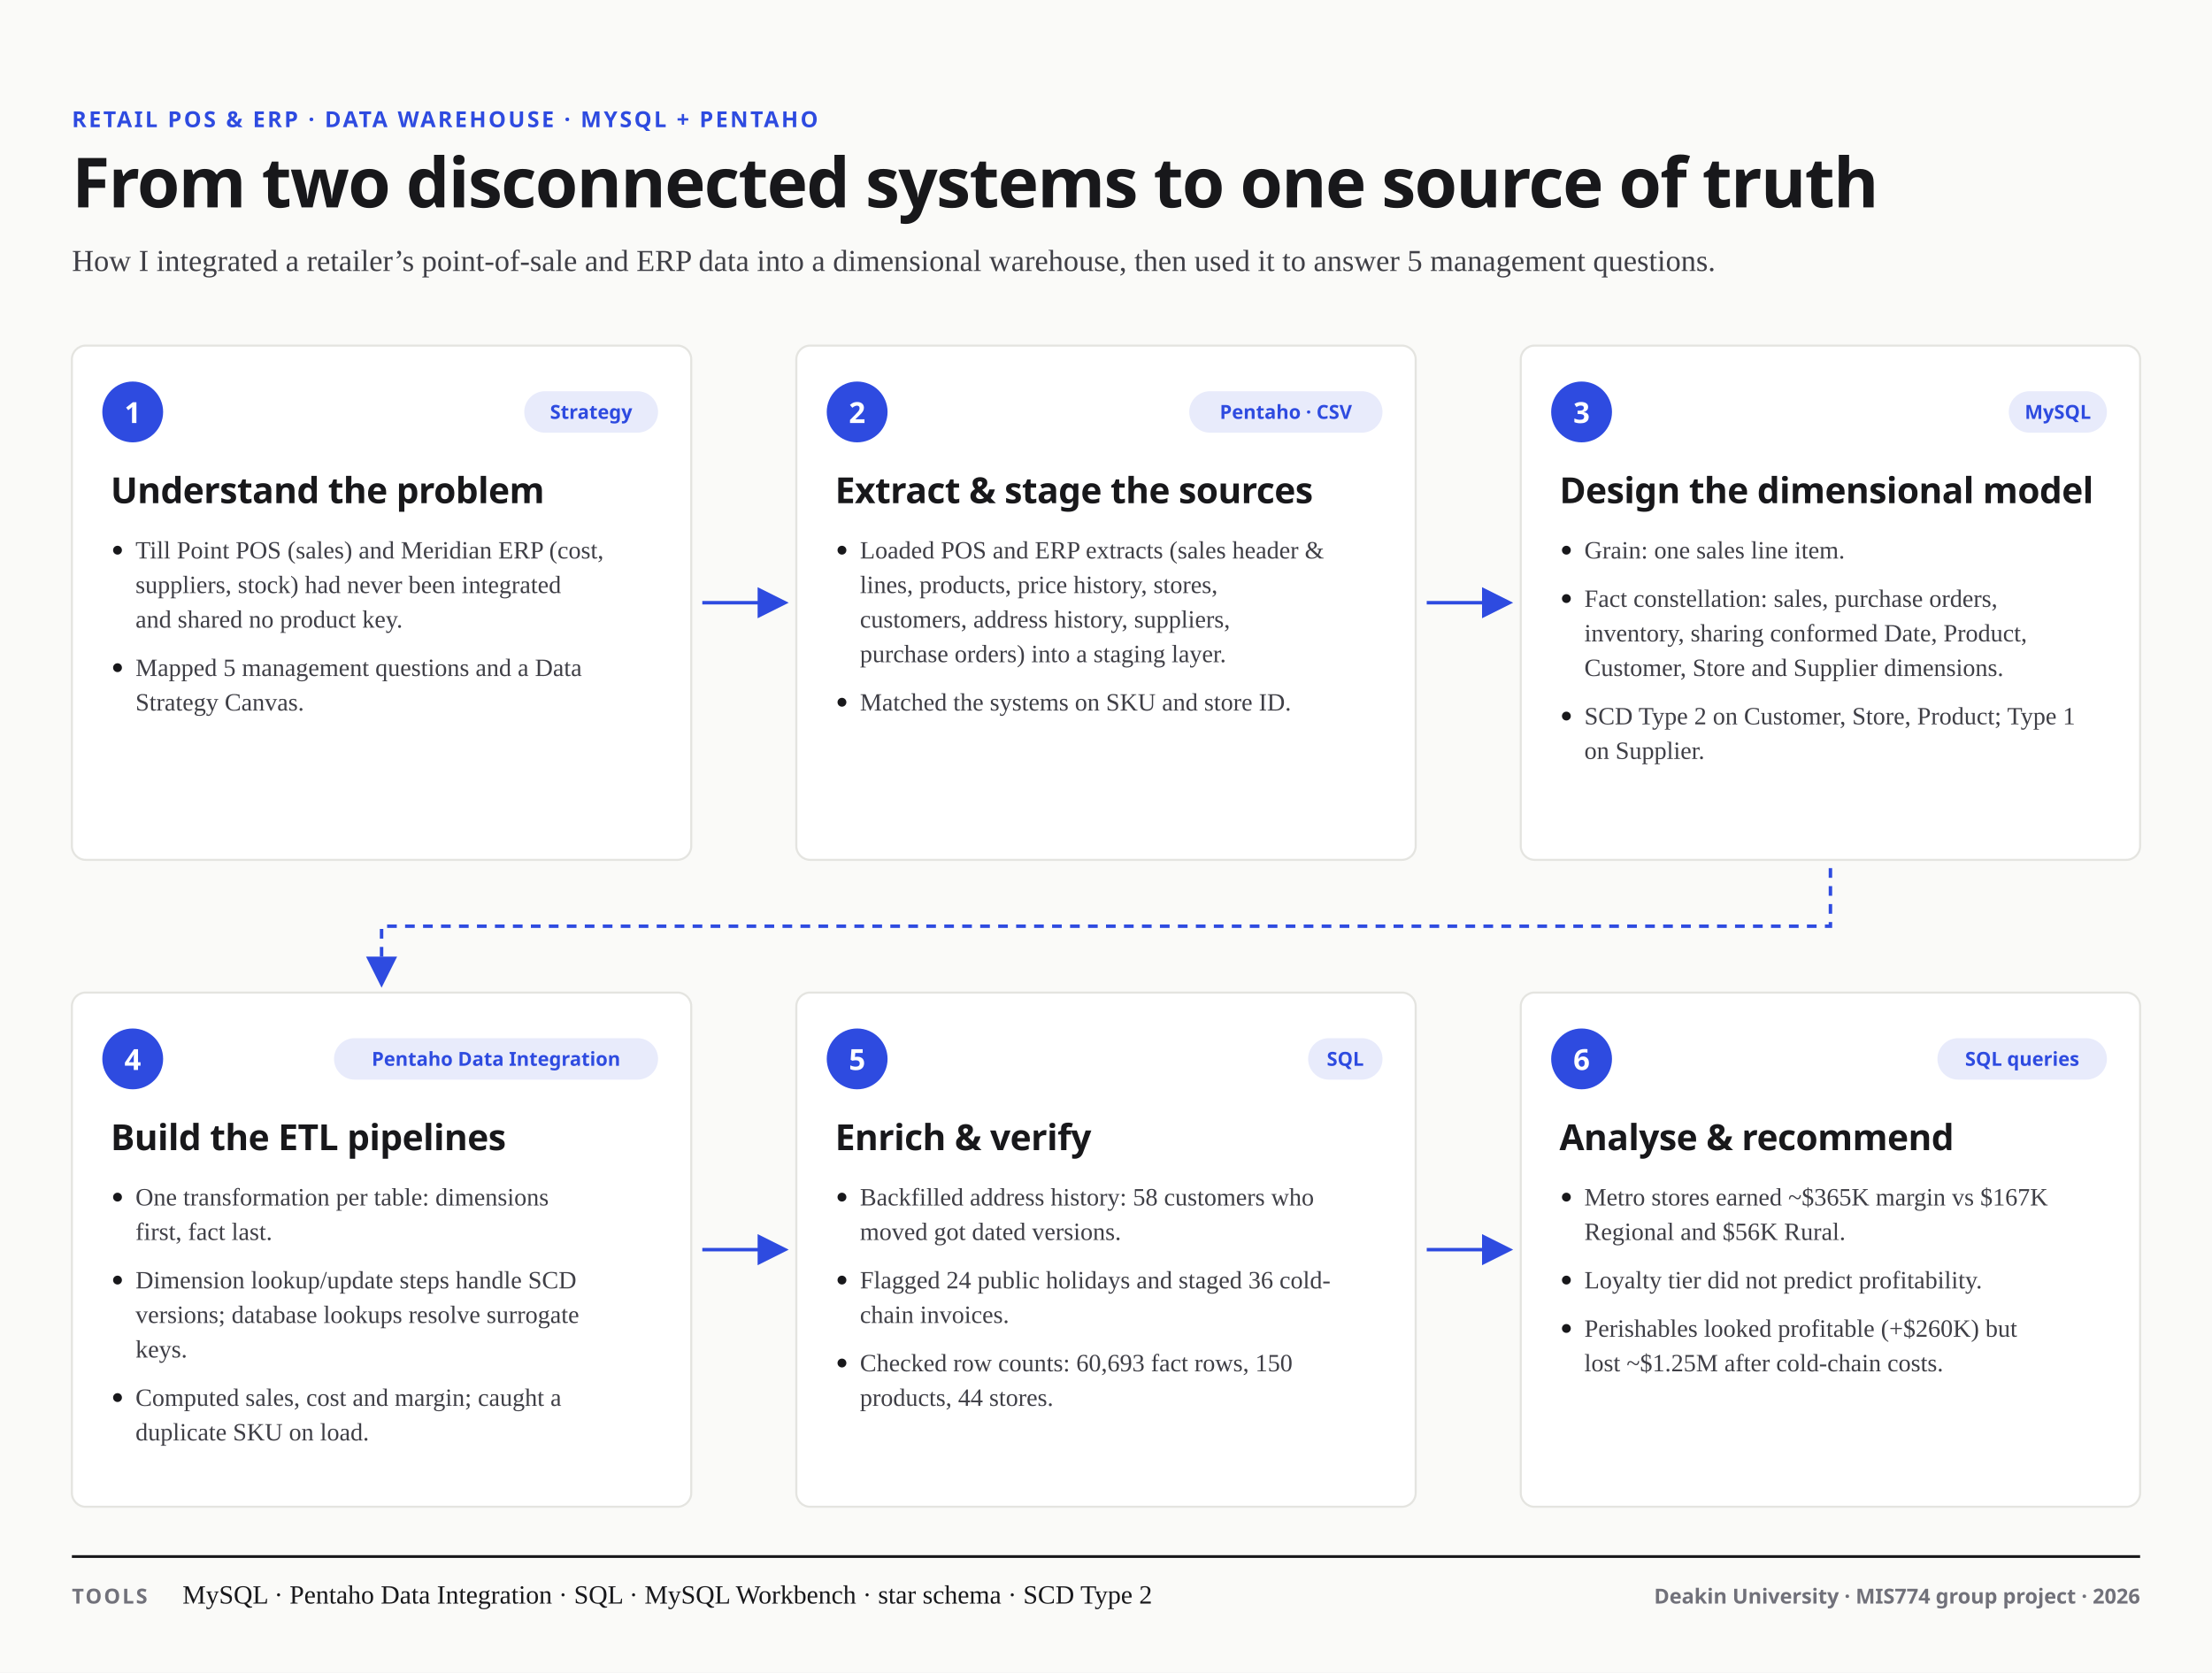
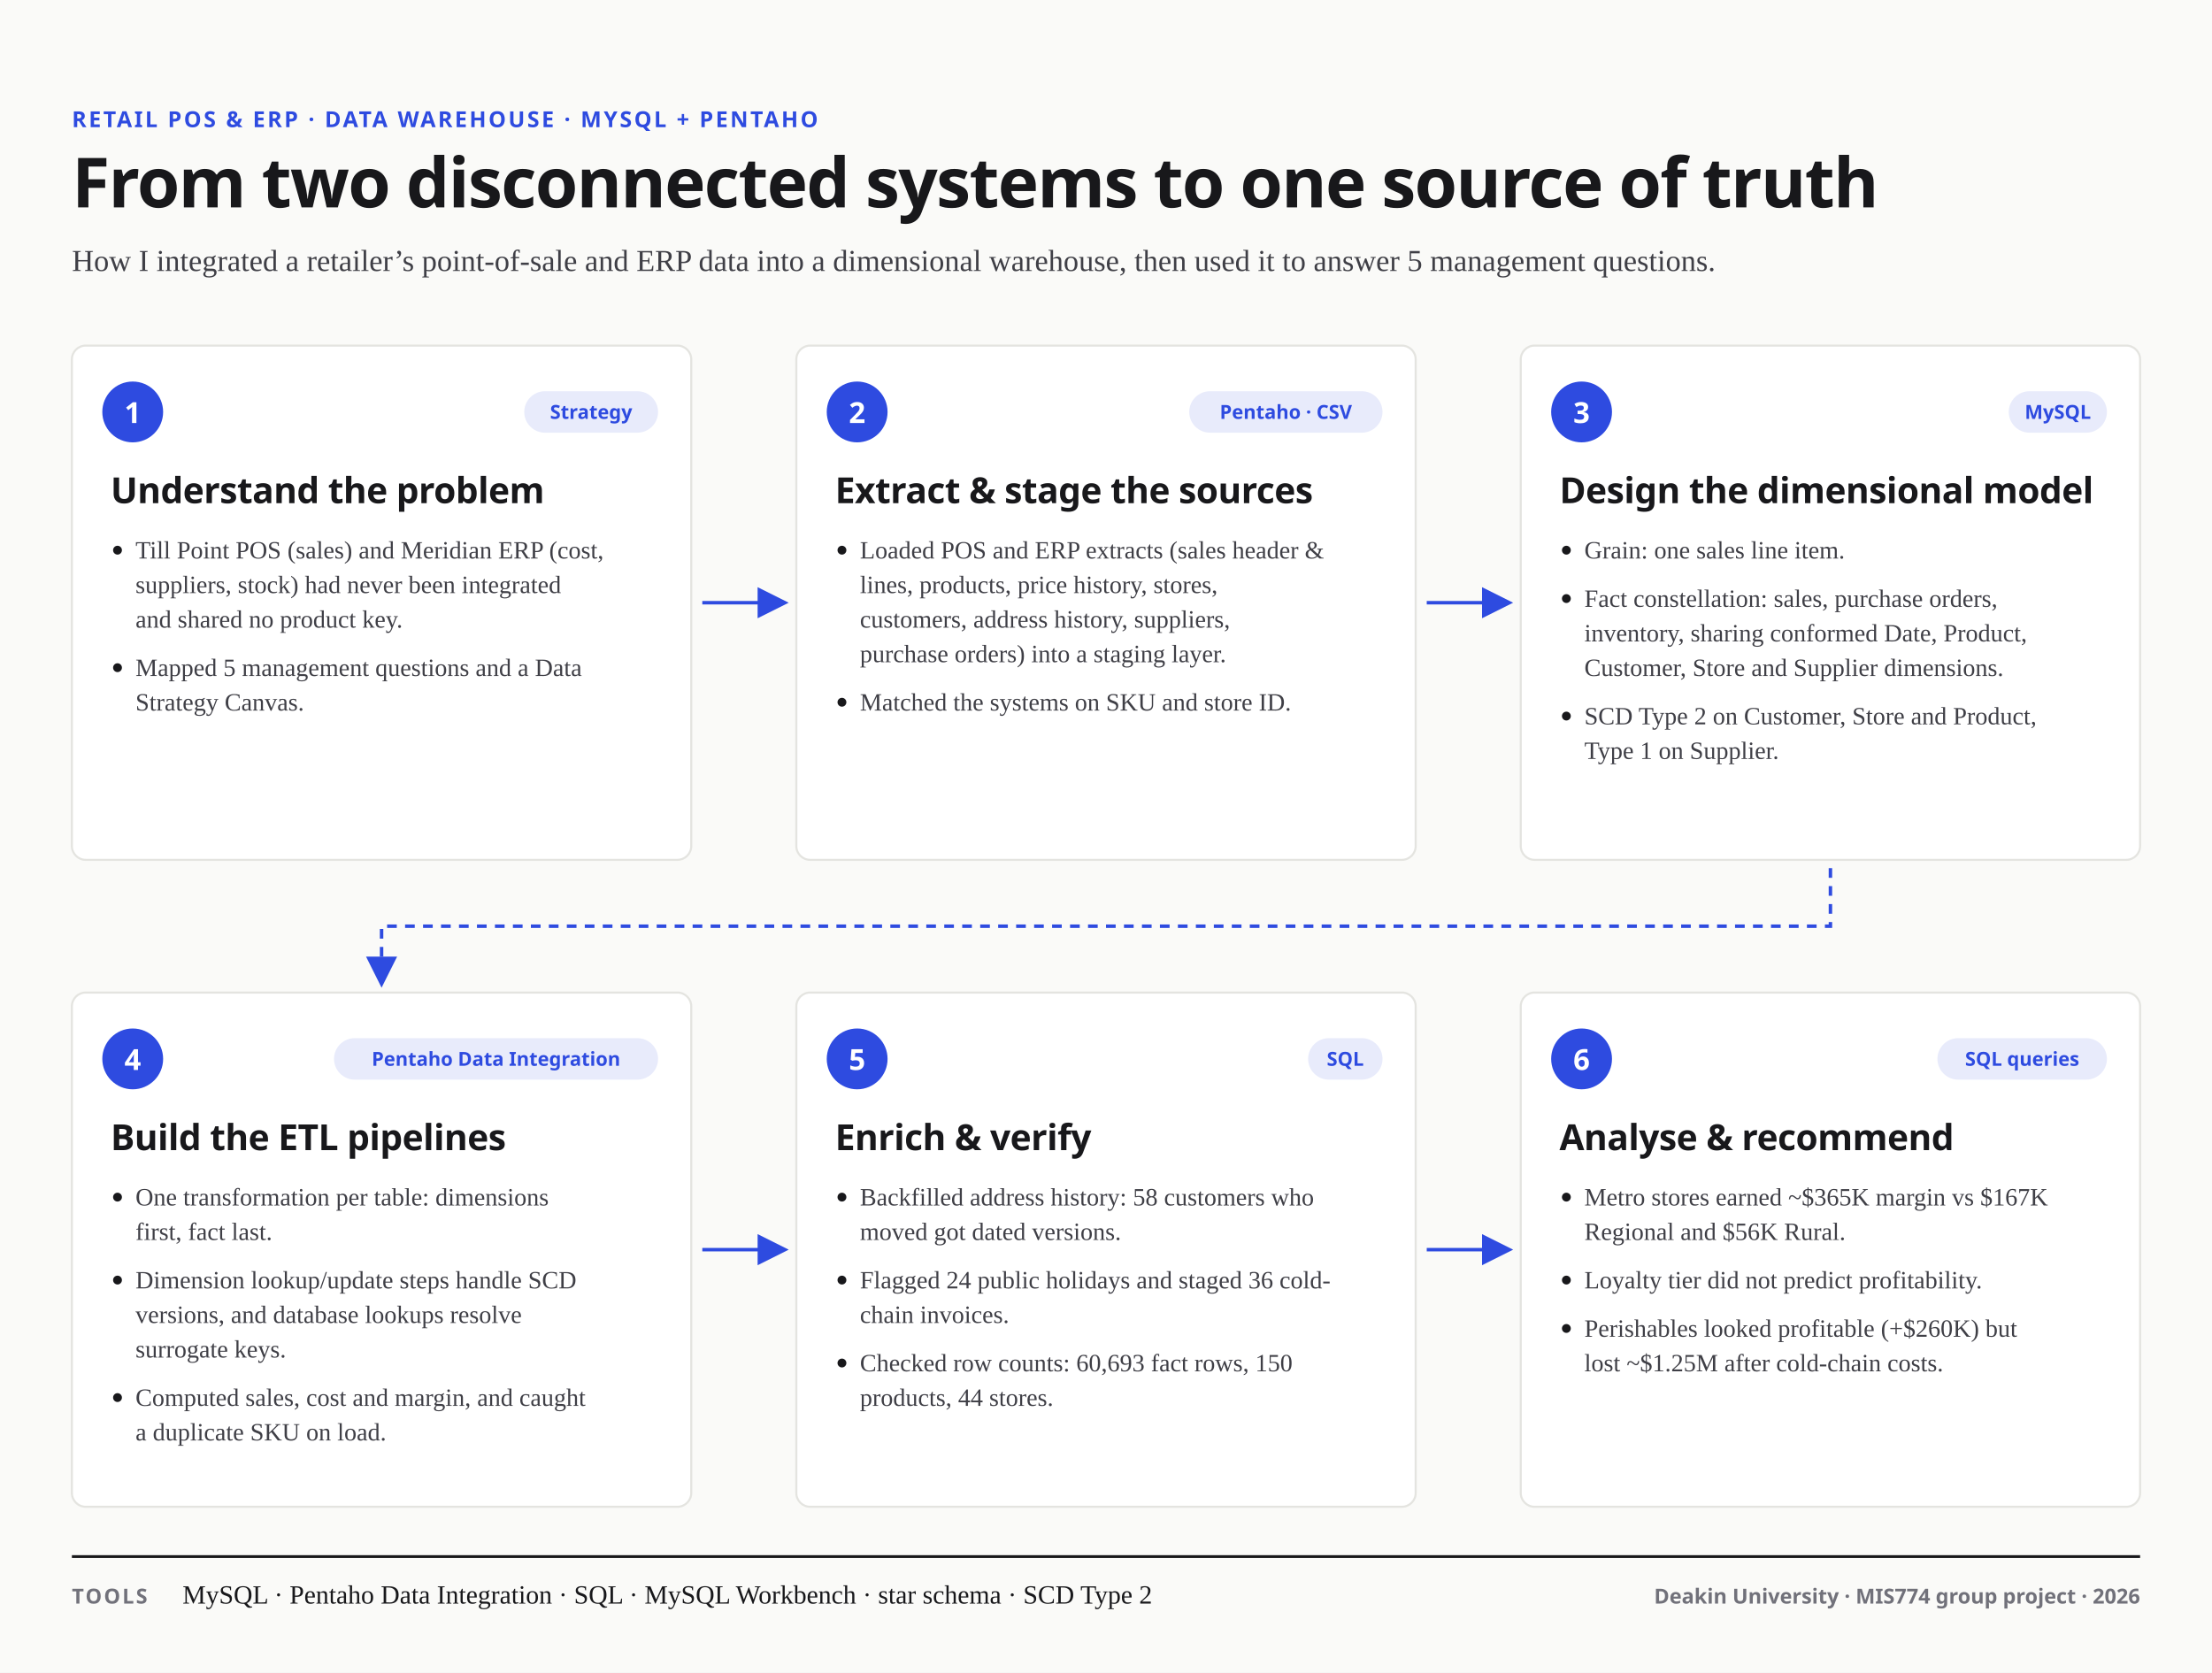
<svg xmlns="http://www.w3.org/2000/svg" viewBox="0 0 1600 1210" width="1600" height="1210" role="img" aria-labelledby="t d">
  <defs>
    <marker id="ah" viewBox="0 0 10 10" refX="8" refY="5" markerWidth="9" markerHeight="9" orient="auto-start-reverse">
      <path d="M0,0 L10,5 L0,10 z" fill="#2E4BE0" />
    </marker>
  </defs>
  <rect width="1600" height="1210" fill="#FAFAF8" />
  <text x="52" y="92" font-family="'Bricolage Grotesque', 'Segoe UI', system-ui, -apple-system, sans-serif" font-size="16" font-weight="600" letter-spacing="1.6" fill="#2E4BE0">RETAIL POS &amp; ERP · DATA WAREHOUSE · MYSQL + PENTAHO</text>
  <text x="52" y="150" font-family="'Bricolage Grotesque', 'Segoe UI', system-ui, -apple-system, sans-serif" font-size="50" font-weight="800" letter-spacing="-1" fill="#18181B">From two disconnected systems to one source of truth</text>
  <text x="52" y="196" font-family="'Newsreader', Georgia, 'Times New Roman', serif" font-size="22" fill="#3F3F46">How I integrated a retailer’s point-of-sale and ERP data into a dimensional warehouse, then used it to answer 5 management questions.</text>
  <line x1="508" y1="436.0" x2="566" y2="436.0" stroke="#2E4BE0" stroke-width="2.5" marker-end="url(#ah)" />
  <line x1="1032" y1="436.0" x2="1090" y2="436.0" stroke="#2E4BE0" stroke-width="2.5" marker-end="url(#ah)" />
  <path d="M1324.0,628 L1324.0,670.0 L276.0,670.0 L276.0,710" fill="none" stroke="#2E4BE0" stroke-width="2.5" stroke-dasharray="7 6" marker-end="url(#ah)" />
  <line x1="508" y1="904.0" x2="566" y2="904.0" stroke="#2E4BE0" stroke-width="2.5" marker-end="url(#ah)" />
  <line x1="1032" y1="904.0" x2="1090" y2="904.0" stroke="#2E4BE0" stroke-width="2.5" marker-end="url(#ah)" />
  <rect x="52" y="250" width="448" height="372" rx="10" fill="#FFFFFF" stroke="#E4E4E0" stroke-width="1.5" />
  <circle cx="96" cy="298" r="22" fill="#2E4BE0" />
  <text x="96" y="306" text-anchor="middle" font-family="'Bricolage Grotesque', 'Segoe UI', system-ui, -apple-system, sans-serif" font-size="21" font-weight="800" fill="#FFFFFF">1</text>
  <rect x="379.2" y="283" width="96.8" height="30" rx="15" fill="#E8EBFB" />
  <text x="427.6" y="303" text-anchor="middle" font-family="'Bricolage Grotesque', 'Segoe UI', system-ui, -apple-system, sans-serif" font-size="14" font-weight="600" fill="#2E4BE0">Strategy</text>
  <text x="80" y="364" font-family="'Bricolage Grotesque', 'Segoe UI', system-ui, -apple-system, sans-serif" font-size="26" font-weight="700" letter-spacing="-0.3" fill="#18181B">Understand the problem</text>
  <circle cx="85" cy="398" r="3.2" fill="#18181B" />
  <text x="98" y="404" font-family="'Newsreader', Georgia, 'Times New Roman', serif" font-size="18" fill="#3F3F46">Till Point POS (sales) and Meridian ERP (cost,</text>
  <text x="98" y="429" font-family="'Newsreader', Georgia, 'Times New Roman', serif" font-size="18" fill="#3F3F46">suppliers, stock) had never been integrated</text>
  <text x="98" y="454" font-family="'Newsreader', Georgia, 'Times New Roman', serif" font-size="18" fill="#3F3F46">and shared no product key.</text>
  <circle cx="85" cy="483" r="3.2" fill="#18181B" />
  <text x="98" y="489" font-family="'Newsreader', Georgia, 'Times New Roman', serif" font-size="18" fill="#3F3F46">Mapped 5 management questions and a Data</text>
  <text x="98" y="514" font-family="'Newsreader', Georgia, 'Times New Roman', serif" font-size="18" fill="#3F3F46">Strategy Canvas.</text>
  <rect x="576" y="250" width="448" height="372" rx="10" fill="#FFFFFF" stroke="#E4E4E0" stroke-width="1.5" />
  <circle cx="620" cy="298" r="22" fill="#2E4BE0" />
  <text x="620" y="306" text-anchor="middle" font-family="'Bricolage Grotesque', 'Segoe UI', system-ui, -apple-system, sans-serif" font-size="21" font-weight="800" fill="#FFFFFF">2</text>
  <rect x="860.2" y="283" width="139.8" height="30" rx="15" fill="#E8EBFB" />
  <text x="930.1" y="303" text-anchor="middle" font-family="'Bricolage Grotesque', 'Segoe UI', system-ui, -apple-system, sans-serif" font-size="14" font-weight="600" fill="#2E4BE0">Pentaho · CSV</text>
  <text x="604" y="364" font-family="'Bricolage Grotesque', 'Segoe UI', system-ui, -apple-system, sans-serif" font-size="26" font-weight="700" letter-spacing="-0.3" fill="#18181B">Extract &amp; stage the sources</text>
  <circle cx="609" cy="398" r="3.2" fill="#18181B" />
  <text x="622" y="404" font-family="'Newsreader', Georgia, 'Times New Roman', serif" font-size="18" fill="#3F3F46">Loaded POS and ERP extracts (sales header &amp;</text>
  <text x="622" y="429" font-family="'Newsreader', Georgia, 'Times New Roman', serif" font-size="18" fill="#3F3F46">lines, products, price history, stores,</text>
  <text x="622" y="454" font-family="'Newsreader', Georgia, 'Times New Roman', serif" font-size="18" fill="#3F3F46">customers, address history, suppliers,</text>
  <text x="622" y="479" font-family="'Newsreader', Georgia, 'Times New Roman', serif" font-size="18" fill="#3F3F46">purchase orders) into a staging layer.</text>
  <circle cx="609" cy="508" r="3.2" fill="#18181B" />
  <text x="622" y="514" font-family="'Newsreader', Georgia, 'Times New Roman', serif" font-size="18" fill="#3F3F46">Matched the systems on SKU and store ID.</text>
  <rect x="1100" y="250" width="448" height="372" rx="10" fill="#FFFFFF" stroke="#E4E4E0" stroke-width="1.5" />
  <circle cx="1144" cy="298" r="22" fill="#2E4BE0" />
  <text x="1144" y="306" text-anchor="middle" font-family="'Bricolage Grotesque', 'Segoe UI', system-ui, -apple-system, sans-serif" font-size="21" font-weight="800" fill="#FFFFFF">3</text>
  <rect x="1453.0" y="283" width="71.0" height="30" rx="15" fill="#E8EBFB" />
  <text x="1488.5" y="303" text-anchor="middle" font-family="'Bricolage Grotesque', 'Segoe UI', system-ui, -apple-system, sans-serif" font-size="14" font-weight="600" fill="#2E4BE0">MySQL</text>
  <text x="1128" y="364" font-family="'Bricolage Grotesque', 'Segoe UI', system-ui, -apple-system, sans-serif" font-size="26" font-weight="700" letter-spacing="-0.3" fill="#18181B">Design the dimensional model</text>
  <circle cx="1133" cy="398" r="3.2" fill="#18181B" />
  <text x="1146" y="404" font-family="'Newsreader', Georgia, 'Times New Roman', serif" font-size="18" fill="#3F3F46">Grain: one sales line item.</text>
  <circle cx="1133" cy="433" r="3.2" fill="#18181B" />
  <text x="1146" y="439" font-family="'Newsreader', Georgia, 'Times New Roman', serif" font-size="18" fill="#3F3F46">Fact constellation: sales, purchase orders,</text>
  <text x="1146" y="464" font-family="'Newsreader', Georgia, 'Times New Roman', serif" font-size="18" fill="#3F3F46">inventory, sharing conformed Date, Product,</text>
  <text x="1146" y="489" font-family="'Newsreader', Georgia, 'Times New Roman', serif" font-size="18" fill="#3F3F46">Customer, Store and Supplier dimensions.</text>
  <circle cx="1133" cy="518" r="3.2" fill="#18181B" />
-   <text x="1146" y="524" font-family="'Newsreader', Georgia, 'Times New Roman', serif" font-size="18" fill="#3F3F46">SCD Type 2 on Customer, Store, Product; Type 1</text>
-   <text x="1146" y="549" font-family="'Newsreader', Georgia, 'Times New Roman', serif" font-size="18" fill="#3F3F46">on Supplier.</text>
+   <text x="1146" y="524" font-family="'Newsreader', Georgia, 'Times New Roman', serif" font-size="18" fill="#3F3F46">SCD Type 2 on Customer, Store and Product,</text>
+   <text x="1146" y="549" font-family="'Newsreader', Georgia, 'Times New Roman', serif" font-size="18" fill="#3F3F46">Type 1 on Supplier.</text>
  <rect x="52" y="718" width="448" height="372" rx="10" fill="#FFFFFF" stroke="#E4E4E0" stroke-width="1.5" />
  <circle cx="96" cy="766" r="22" fill="#2E4BE0" />
  <text x="96" y="774" text-anchor="middle" font-family="'Bricolage Grotesque', 'Segoe UI', system-ui, -apple-system, sans-serif" font-size="21" font-weight="800" fill="#FFFFFF">4</text>
  <rect x="241.6" y="751" width="234.4" height="30" rx="15" fill="#E8EBFB" />
  <text x="358.8" y="771" text-anchor="middle" font-family="'Bricolage Grotesque', 'Segoe UI', system-ui, -apple-system, sans-serif" font-size="14" font-weight="600" fill="#2E4BE0">Pentaho Data Integration</text>
  <text x="80" y="832" font-family="'Bricolage Grotesque', 'Segoe UI', system-ui, -apple-system, sans-serif" font-size="26" font-weight="700" letter-spacing="-0.3" fill="#18181B">Build the ETL pipelines</text>
  <circle cx="85" cy="866" r="3.2" fill="#18181B" />
  <text x="98" y="872" font-family="'Newsreader', Georgia, 'Times New Roman', serif" font-size="18" fill="#3F3F46">One transformation per table: dimensions</text>
  <text x="98" y="897" font-family="'Newsreader', Georgia, 'Times New Roman', serif" font-size="18" fill="#3F3F46">first, fact last.</text>
  <circle cx="85" cy="926" r="3.2" fill="#18181B" />
  <text x="98" y="932" font-family="'Newsreader', Georgia, 'Times New Roman', serif" font-size="18" fill="#3F3F46">Dimension lookup/update steps handle SCD</text>
-   <text x="98" y="957" font-family="'Newsreader', Georgia, 'Times New Roman', serif" font-size="18" fill="#3F3F46">versions; database lookups resolve surrogate</text>
-   <text x="98" y="982" font-family="'Newsreader', Georgia, 'Times New Roman', serif" font-size="18" fill="#3F3F46">keys.</text>
+   <text x="98" y="957" font-family="'Newsreader', Georgia, 'Times New Roman', serif" font-size="18" fill="#3F3F46">versions, and database lookups resolve</text>
+   <text x="98" y="982" font-family="'Newsreader', Georgia, 'Times New Roman', serif" font-size="18" fill="#3F3F46">surrogate keys.</text>
  <circle cx="85" cy="1011" r="3.2" fill="#18181B" />
-   <text x="98" y="1017" font-family="'Newsreader', Georgia, 'Times New Roman', serif" font-size="18" fill="#3F3F46">Computed sales, cost and margin; caught a</text>
-   <text x="98" y="1042" font-family="'Newsreader', Georgia, 'Times New Roman', serif" font-size="18" fill="#3F3F46">duplicate SKU on load.</text>
+   <text x="98" y="1017" font-family="'Newsreader', Georgia, 'Times New Roman', serif" font-size="18" fill="#3F3F46">Computed sales, cost and margin, and caught</text>
+   <text x="98" y="1042" font-family="'Newsreader', Georgia, 'Times New Roman', serif" font-size="18" fill="#3F3F46">a duplicate SKU on load.</text>
  <rect x="576" y="718" width="448" height="372" rx="10" fill="#FFFFFF" stroke="#E4E4E0" stroke-width="1.5" />
  <circle cx="620" cy="766" r="22" fill="#2E4BE0" />
  <text x="620" y="774" text-anchor="middle" font-family="'Bricolage Grotesque', 'Segoe UI', system-ui, -apple-system, sans-serif" font-size="21" font-weight="800" fill="#FFFFFF">5</text>
  <rect x="946.2" y="751" width="53.8" height="30" rx="15" fill="#E8EBFB" />
  <text x="973.1" y="771" text-anchor="middle" font-family="'Bricolage Grotesque', 'Segoe UI', system-ui, -apple-system, sans-serif" font-size="14" font-weight="600" fill="#2E4BE0">SQL</text>
  <text x="604" y="832" font-family="'Bricolage Grotesque', 'Segoe UI', system-ui, -apple-system, sans-serif" font-size="26" font-weight="700" letter-spacing="-0.3" fill="#18181B">Enrich &amp; verify</text>
  <circle cx="609" cy="866" r="3.2" fill="#18181B" />
  <text x="622" y="872" font-family="'Newsreader', Georgia, 'Times New Roman', serif" font-size="18" fill="#3F3F46">Backfilled address history: 58 customers who</text>
  <text x="622" y="897" font-family="'Newsreader', Georgia, 'Times New Roman', serif" font-size="18" fill="#3F3F46">moved got dated versions.</text>
  <circle cx="609" cy="926" r="3.2" fill="#18181B" />
  <text x="622" y="932" font-family="'Newsreader', Georgia, 'Times New Roman', serif" font-size="18" fill="#3F3F46">Flagged 24 public holidays and staged 36 cold-</text>
  <text x="622" y="957" font-family="'Newsreader', Georgia, 'Times New Roman', serif" font-size="18" fill="#3F3F46">chain invoices.</text>
  <circle cx="609" cy="986" r="3.2" fill="#18181B" />
  <text x="622" y="992" font-family="'Newsreader', Georgia, 'Times New Roman', serif" font-size="18" fill="#3F3F46">Checked row counts: 60,693 fact rows, 150</text>
  <text x="622" y="1017" font-family="'Newsreader', Georgia, 'Times New Roman', serif" font-size="18" fill="#3F3F46">products, 44 stores.</text>
  <rect x="1100" y="718" width="448" height="372" rx="10" fill="#FFFFFF" stroke="#E4E4E0" stroke-width="1.5" />
  <circle cx="1144" cy="766" r="22" fill="#2E4BE0" />
  <text x="1144" y="774" text-anchor="middle" font-family="'Bricolage Grotesque', 'Segoe UI', system-ui, -apple-system, sans-serif" font-size="21" font-weight="800" fill="#FFFFFF">6</text>
  <rect x="1401.4" y="751" width="122.6" height="30" rx="15" fill="#E8EBFB" />
  <text x="1462.7" y="771" text-anchor="middle" font-family="'Bricolage Grotesque', 'Segoe UI', system-ui, -apple-system, sans-serif" font-size="14" font-weight="600" fill="#2E4BE0">SQL queries</text>
  <text x="1128" y="832" font-family="'Bricolage Grotesque', 'Segoe UI', system-ui, -apple-system, sans-serif" font-size="26" font-weight="700" letter-spacing="-0.3" fill="#18181B">Analyse &amp; recommend</text>
  <circle cx="1133" cy="866" r="3.2" fill="#18181B" />
  <text x="1146" y="872" font-family="'Newsreader', Georgia, 'Times New Roman', serif" font-size="18" fill="#3F3F46">Metro stores earned ~$365K margin vs $167K</text>
  <text x="1146" y="897" font-family="'Newsreader', Georgia, 'Times New Roman', serif" font-size="18" fill="#3F3F46">Regional and $56K Rural.</text>
  <circle cx="1133" cy="926" r="3.2" fill="#18181B" />
  <text x="1146" y="932" font-family="'Newsreader', Georgia, 'Times New Roman', serif" font-size="18" fill="#3F3F46">Loyalty tier did not predict profitability.</text>
  <circle cx="1133" cy="961" r="3.2" fill="#18181B" />
  <text x="1146" y="967" font-family="'Newsreader', Georgia, 'Times New Roman', serif" font-size="18" fill="#3F3F46">Perishables looked profitable (+$260K) but</text>
  <text x="1146" y="992" font-family="'Newsreader', Georgia, 'Times New Roman', serif" font-size="18" fill="#3F3F46">lost ~$1.25M after cold-chain costs.</text>
  <line x1="52" y1="1126" x2="1548" y2="1126" stroke="#18181B" stroke-width="2" />
  <text x="52" y="1160" font-family="'Bricolage Grotesque', 'Segoe UI', system-ui, -apple-system, sans-serif" font-size="15" font-weight="600" letter-spacing="1.4" fill="#71717A">TOOLS</text>
  <text x="132" y="1160" font-family="'Newsreader', Georgia, 'Times New Roman', serif" font-size="19" fill="#18181B">MySQL · Pentaho Data Integration · SQL · MySQL Workbench · star schema · SCD Type 2</text>
  <text x="1548" y="1160" text-anchor="end" font-family="'Bricolage Grotesque', 'Segoe UI', system-ui, -apple-system, sans-serif" font-size="15" font-weight="600" fill="#71717A">Deakin University · MIS774 group project · 2026</text>
</svg>
